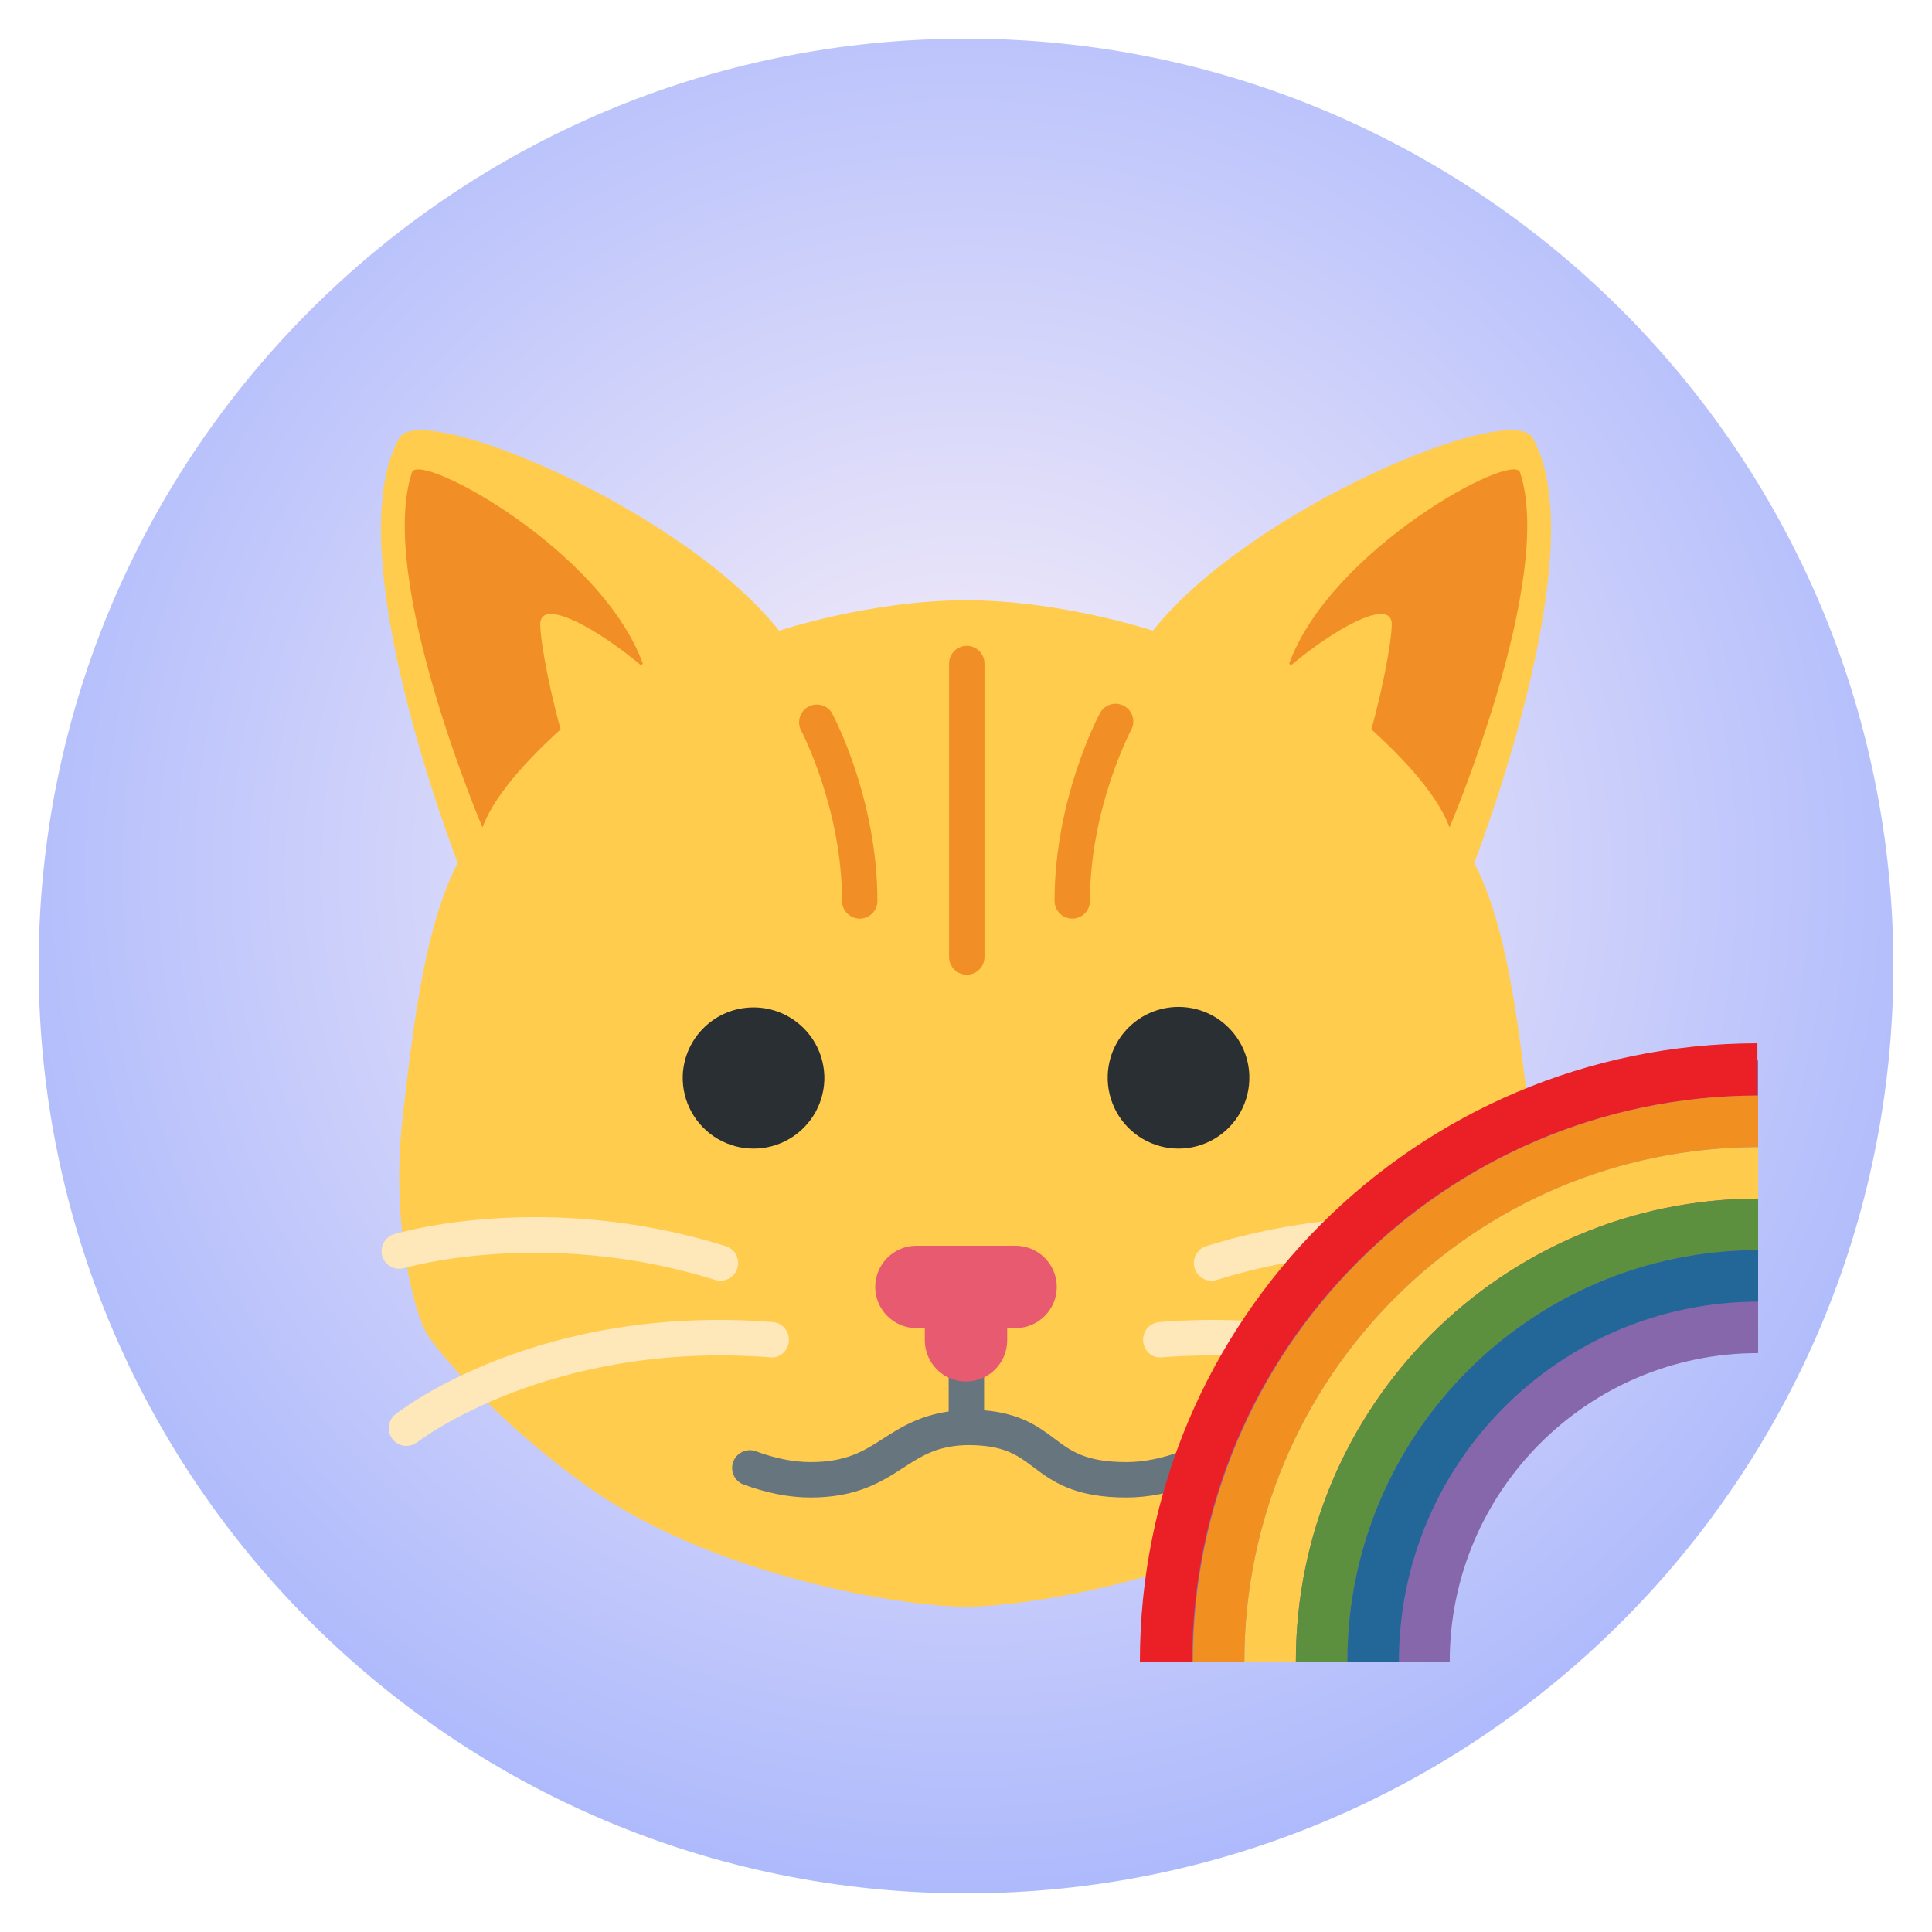
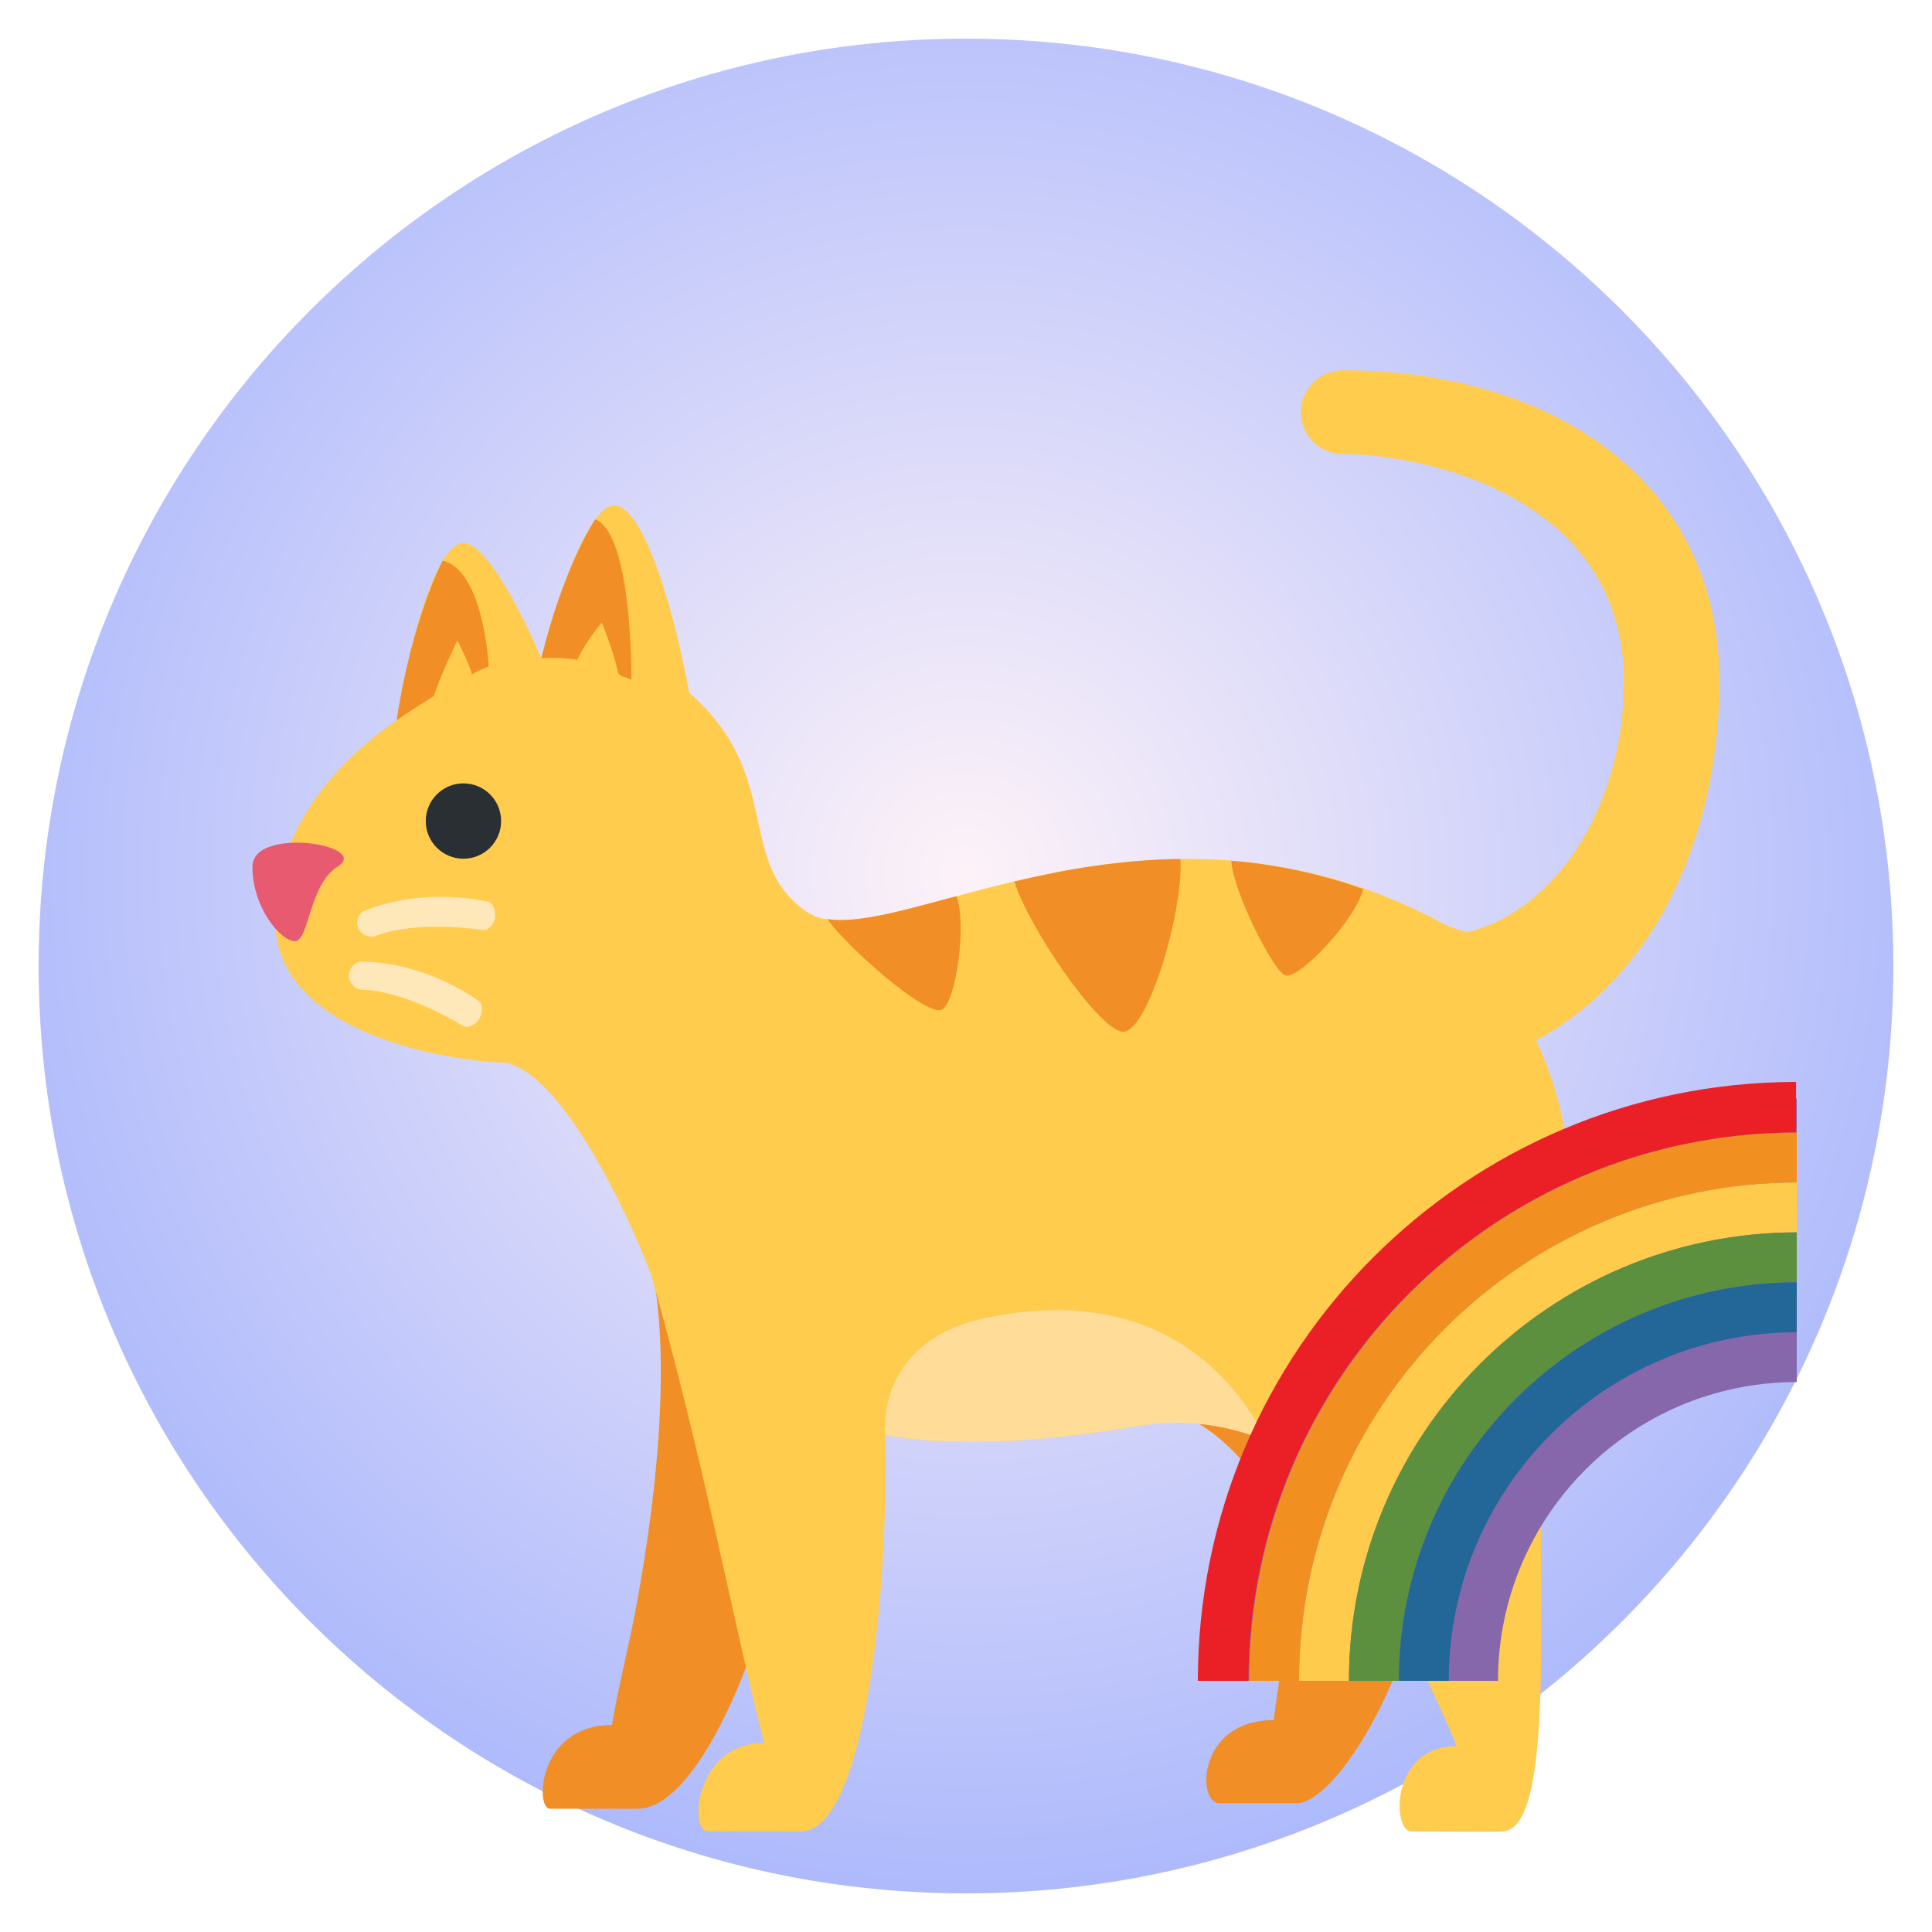
<svg xmlns="http://www.w3.org/2000/svg" viewBox="0 0 200 200" width="250" height="250">
  <defs>
    <radialGradient id="g" cx="50%" cy="45%" r="60%">
      <stop offset="0" stop-color="#fdf2f8" />
      <stop offset="1" stop-color="#a5b4fc" />
    </radialGradient>
  </defs>
  <circle cx="100" cy="100" r="96" fill="url(#g)" />
-   <svg x="34" y="38" width="132" height="132" viewBox="0 0 36 36">
-     <path fill="#FFCC4D" d="M32.348 13.999s3.445-8.812 1.651-11.998c-.604-1.073-8 1.998-10.723 5.442 0 0-2.586-.86-5.276-.86s-5.276.86-5.276.86C10.001 3.999 2.605.928 2.001 2.001.207 5.187 3.652 13.999 3.652 13.999c-.897 1.722-1.233 4.345-1.555 7.16-.354 3.086.35 5.546.658 6.089.35.617 2.123 2.605 4.484 4.306 3.587 2.583 8.967 3.445 10.761 3.445s7.174-.861 10.761-3.445c2.361-1.701 4.134-3.689 4.484-4.306.308-.543 1.012-3.003.659-6.089-.324-2.814-.659-5.438-1.556-7.16z" />
-     <path fill="#F18F26" d="M2.359 2.971c.2-.599 5.348 2.173 6.518 5.404 0 0-3.808 2.624-4.528 4.624 0 0-2.99-7.028-1.99-10.028z" />
-     <path fill="#FFCC4D" d="M5.98 7.261c0-1.414 5.457 2.733 4.457 3.733s-1.255.72-2.255 1.72S5.98 8.261 5.98 7.261z" />
-     <path fill="#F18F26" d="M33.641 2.971c-.2-.599-5.348 2.173-6.518 5.404 0 0 3.808 2.624 4.528 4.624 0 0 2.99-7.028 1.99-10.028z" />
-     <path fill="#FFCC4D" d="M30.02 7.261c0-1.414-5.457 2.733-4.457 3.733s1.255.72 2.255 1.72 2.202-4.453 2.202-5.453z" />
-     <path fill="#292F33" d="M14.001 20.001a2 2 0 1 1-3.998 0A2 2 0 0 1 14 20zm11.998 0a2 2 0 1 1-3.998 0 2 2 0 0 1 3.998 0z" />
-     <path fill="#FEE7B8" d="M2.201 30.458a.5.5 0 0 1-.31-.892c.162-.127 4.02-3.12 10.648-2.605a.5.5 0 0 1 .46.536c-.021.275-.257.501-.537.46-6.233-.474-9.915 2.366-9.951 2.395a.516.516 0 0 1-.31.106zm8.868-4.663a.512.512 0 0 1-.149-.022c-4.79-1.497-8.737-.347-8.777-.336a.499.499 0 1 1-.288-.957c.173-.052 4.286-1.247 9.362.338a.5.5 0 0 1-.148.977zm22.73 4.663a.5.5 0 0 0 .31-.892c-.162-.127-4.02-3.12-10.648-2.605a.5.5 0 0 0-.46.536c.022.275.257.501.537.46 6.233-.474 9.915 2.366 9.951 2.395.093.07.202.106.31.106zm-8.868-4.663c.049 0 .1-.007.149-.022 4.79-1.497 8.737-.347 8.777-.336a.499.499 0 1 0 .288-.957c-.173-.052-4.286-1.247-9.362.338a.5.5 0 0 0 .148.977z" />
-     <path fill="#67757F" d="M24.736 30.898a.5.5 0 0 0-.643-.294c-.552.206-1.076.311-1.559.311-1.152 0-1.561-.306-2.033-.659-.451-.338-.956-.715-1.99-.803v-2.339a.5.5 0 0 0-1 0v2.373c-.81.115-1.346.439-1.816.743-.568.367-1.059.685-2.083.685-.482 0-1.006-.104-1.558-.311a.501.501 0 0 0-.35.938c.664.247 1.306.373 1.907.373 1.319 0 2.014-.449 2.627-.845.524-.339.98-.631 1.848-.635.992.008 1.358.278 1.815.621.538.403 1.147.859 2.633.859.601 0 1.244-.126 1.908-.373a.5.5 0 0 0 .294-.644z" />
-     <path fill="#E75A70" d="M19.4 24.807h-2.8c-.64 0-1.163.523-1.163 1.163 0 .639.523 1.163 1.163 1.163h.237v.345c0 .639.523 1.163 1.163 1.163s1.163-.523 1.163-1.163v-.345h.237c.639 0 1.163-.523 1.163-1.163s-.524-1.163-1.163-1.163z" />
-     <path fill="#F18F26" d="M18.022 17.154a.5.5 0 0 1-.5-.5V8.37a.5.5 0 0 1 1 0v8.284c0 .277-.223.5-.5.5zM21 15.572a.5.5 0 0 1-.5-.5c0-2.882 1.232-5.21 1.285-5.308a.5.5 0 0 1 .881.473c-.012.021-1.166 2.213-1.166 4.835a.5.5 0 0 1-.5.5zm-6 0a.5.5 0 0 1-.5-.5c0-2.623-1.155-4.814-1.167-4.835a.501.501 0 0 1 .881-.473c.053.098 1.285 2.426 1.285 5.308a.499.499 0 0 1-.499.5z" />
+   <svg x="22" y="34" width="156" height="156" viewBox="0 0 36 36">
+     <path fill="#F18F26" d="M10.478 22.439s.702 2.281-.337 7.993c-.186 1.025-.46 2.072-.599 2.93-1.757 0-1.851 2.002-1.478 2.002h2.094c1.337 0 2.971-3.334 3.854-7.961s-3.534-4.964-3.534-4.964zm13.042 3.702s2.272 1.22 2.188 4.081c-.033 1.131-.249 2.091-.355 3.024-1.832 0-1.839 1.985-1.305 1.985h1.856c.923 0 3.001-3.158 3.379-7.281.379-4.122-5.763-1.809-5.763-1.809z" />
+     <path fill="#FFCC4E" d="M36 8.447C36 3.525 31.859 1 27 1a1 1 0 1 0 0 2c1.804 0 6.717.934 6.717 5.447 0 2.881-1.567 5.462-3.77 5.982-.164-.073-.345-.104-.509-.192-7.239-3.917-13.457.902-15.226-.29-1.752-1.182-.539-3.255-2.824-5.243-.33-1.841-1.073-4.477-1.794-4.477-.549 0-1.265 1.825-1.74 3.656-.591-1.381-1.363-2.756-1.86-2.756-.64 0-1.278 2.273-1.594 4.235-1.68 1.147-2.906 2.809-2.906 4.765 0 2.7 4.05 3.357 5.4 3.411 1.35.054 3.023 3.562 3.585 5.072 1.242 4.367 2.051 8.699 2.698 11.183-1.649 0-1.804 2.111-1.348 2.111.713 0 1.953-.003 2.225 0 1.381.014 2.026-4.706 2.026-8.849 0-.212-.011-.627-.011-.627s1.93.505 6.038-.208c2.444-.424 5.03.849 5.746 3.163.527 1.704 1.399 3.305 1.868 4.484-1.589 0-1.545 2.037-1.084 2.037.787 0 1.801.014 2.183 0 1.468-.055.643-7.574 1.03-10.097s1.267-5.578-.229-8.797C34.857 15.236 36 11.505 36 8.447z" />
+     <circle cx="5.994" cy="11.768" r=".9" fill="#292F33" />
+     <path fill="#E75A70" d="M2.984 12.86c-.677.423-.677 1.777-1.015 1.777S.954 13.841.954 12.86c-.001-.981 2.862-.52 2.03 0z" />
+     <path fill="#FEE7B8" d="M6.578 14.343c-.041.026-.09.036-.142.026-.018-.004-1.548-.241-2.545.146-.129.05-.341-.023-.413-.191s.023-.365.152-.415c1.44-.569 2.857-.234 2.934-.218.139.029.195.19.188.372-.004.114-.104.235-.174.28zm-.472 2.339a.186.186 0 0 1-.141-.031c-.015-.01-1.331-.83-2.402-.853-.138-.003-.305-.154-.305-.341 0-.186.165-.335.304-.333 1.552.024 2.724.891 2.789.937.117.082.104.255.027.424-.049.107-.189.182-.272.197z" />
+     <path fill="#F18F26" d="M7.854 7.881s.372-.039.859.033c.217-.46.585-.887.585-.887s.281.668.386 1.179c.025.12.218.117.322.189 0 0 .038-3.463-.863-3.836.001-.002-.755 1.124-1.289 3.322zM4.399 9.36s.384-.267.883-.574c.217-.624.568-1.333.568-1.333s.307.602.345.81c.21-.114.21-.106.403-.19 0 0-.114-2.286-1.099-2.527 0 0-.732 1.372-1.1 3.814z" />
+     <path fill="#FD9" d="M18.45 23.644c-2.649.57-2.38 2.782-2.38 2.782s1.93.505 6.038-.208a5.542 5.542 0 0 1 3.107.377c-1.607-3.047-4.315-3.479-6.765-2.951z" />
+     <path fill="#F18F26" d="M14.686 14.109c.476.676 2.397 2.368 2.745 2.159.338-.203.59-2.055.342-2.706-1.329.359-2.385.658-3.087.547zm7.024 2.689c.623.138 1.507-2.979 1.41-4.123-1.449.017-2.78.256-3.965.537.335 1.08 1.953 3.452 2.555 3.586zm2.627-4.082c.042.723.982 2.603 1.285 2.737.307.137 1.685-1.319 1.866-2.061a12.573 12.573 0 0 0-3.151-.676z" />
  </svg>
-   <svg x="118" y="108" width="64" height="64" viewBox="0 0 36 36">
+   <svg x="124" y="112" width="62" height="62" viewBox="0 0 36 36">
    <path fill="#8767AC" d="M36 1C16.118 1 1 16.118 1 36h17.042c0-9.917 8.042-17.958 17.958-17.958V1z" />
    <path fill="#EB2027" d="M0 35.999h3.042c0-18.189 14.734-32.935 32.917-32.957V0C16.095.023 0 16.131 0 35.999z" />
    <path fill="#F19020" d="M3.083 36h3C6.083 19.468 19.473 6.065 36 6.043v-3C17.817 3.065 3.083 17.811 3.083 36z" />
    <path fill="#FFCB4C" d="M6.083 36h3C9.083 21.125 21.13 9.065 36 9.043v-3C19.473 6.065 6.083 19.468 6.083 36z" />
    <path fill="#5C903F" d="M9.083 36h3c0-13.217 10.705-23.935 23.917-23.957v-3C21.13 9.065 9.083 21.125 9.083 36z" />
    <path fill="#226798" d="M12.083 36h3c0-11.56 9.362-20.934 20.917-20.956v-3.001C22.788 12.065 12.083 22.783 12.083 36z" />
  </svg>
</svg>
